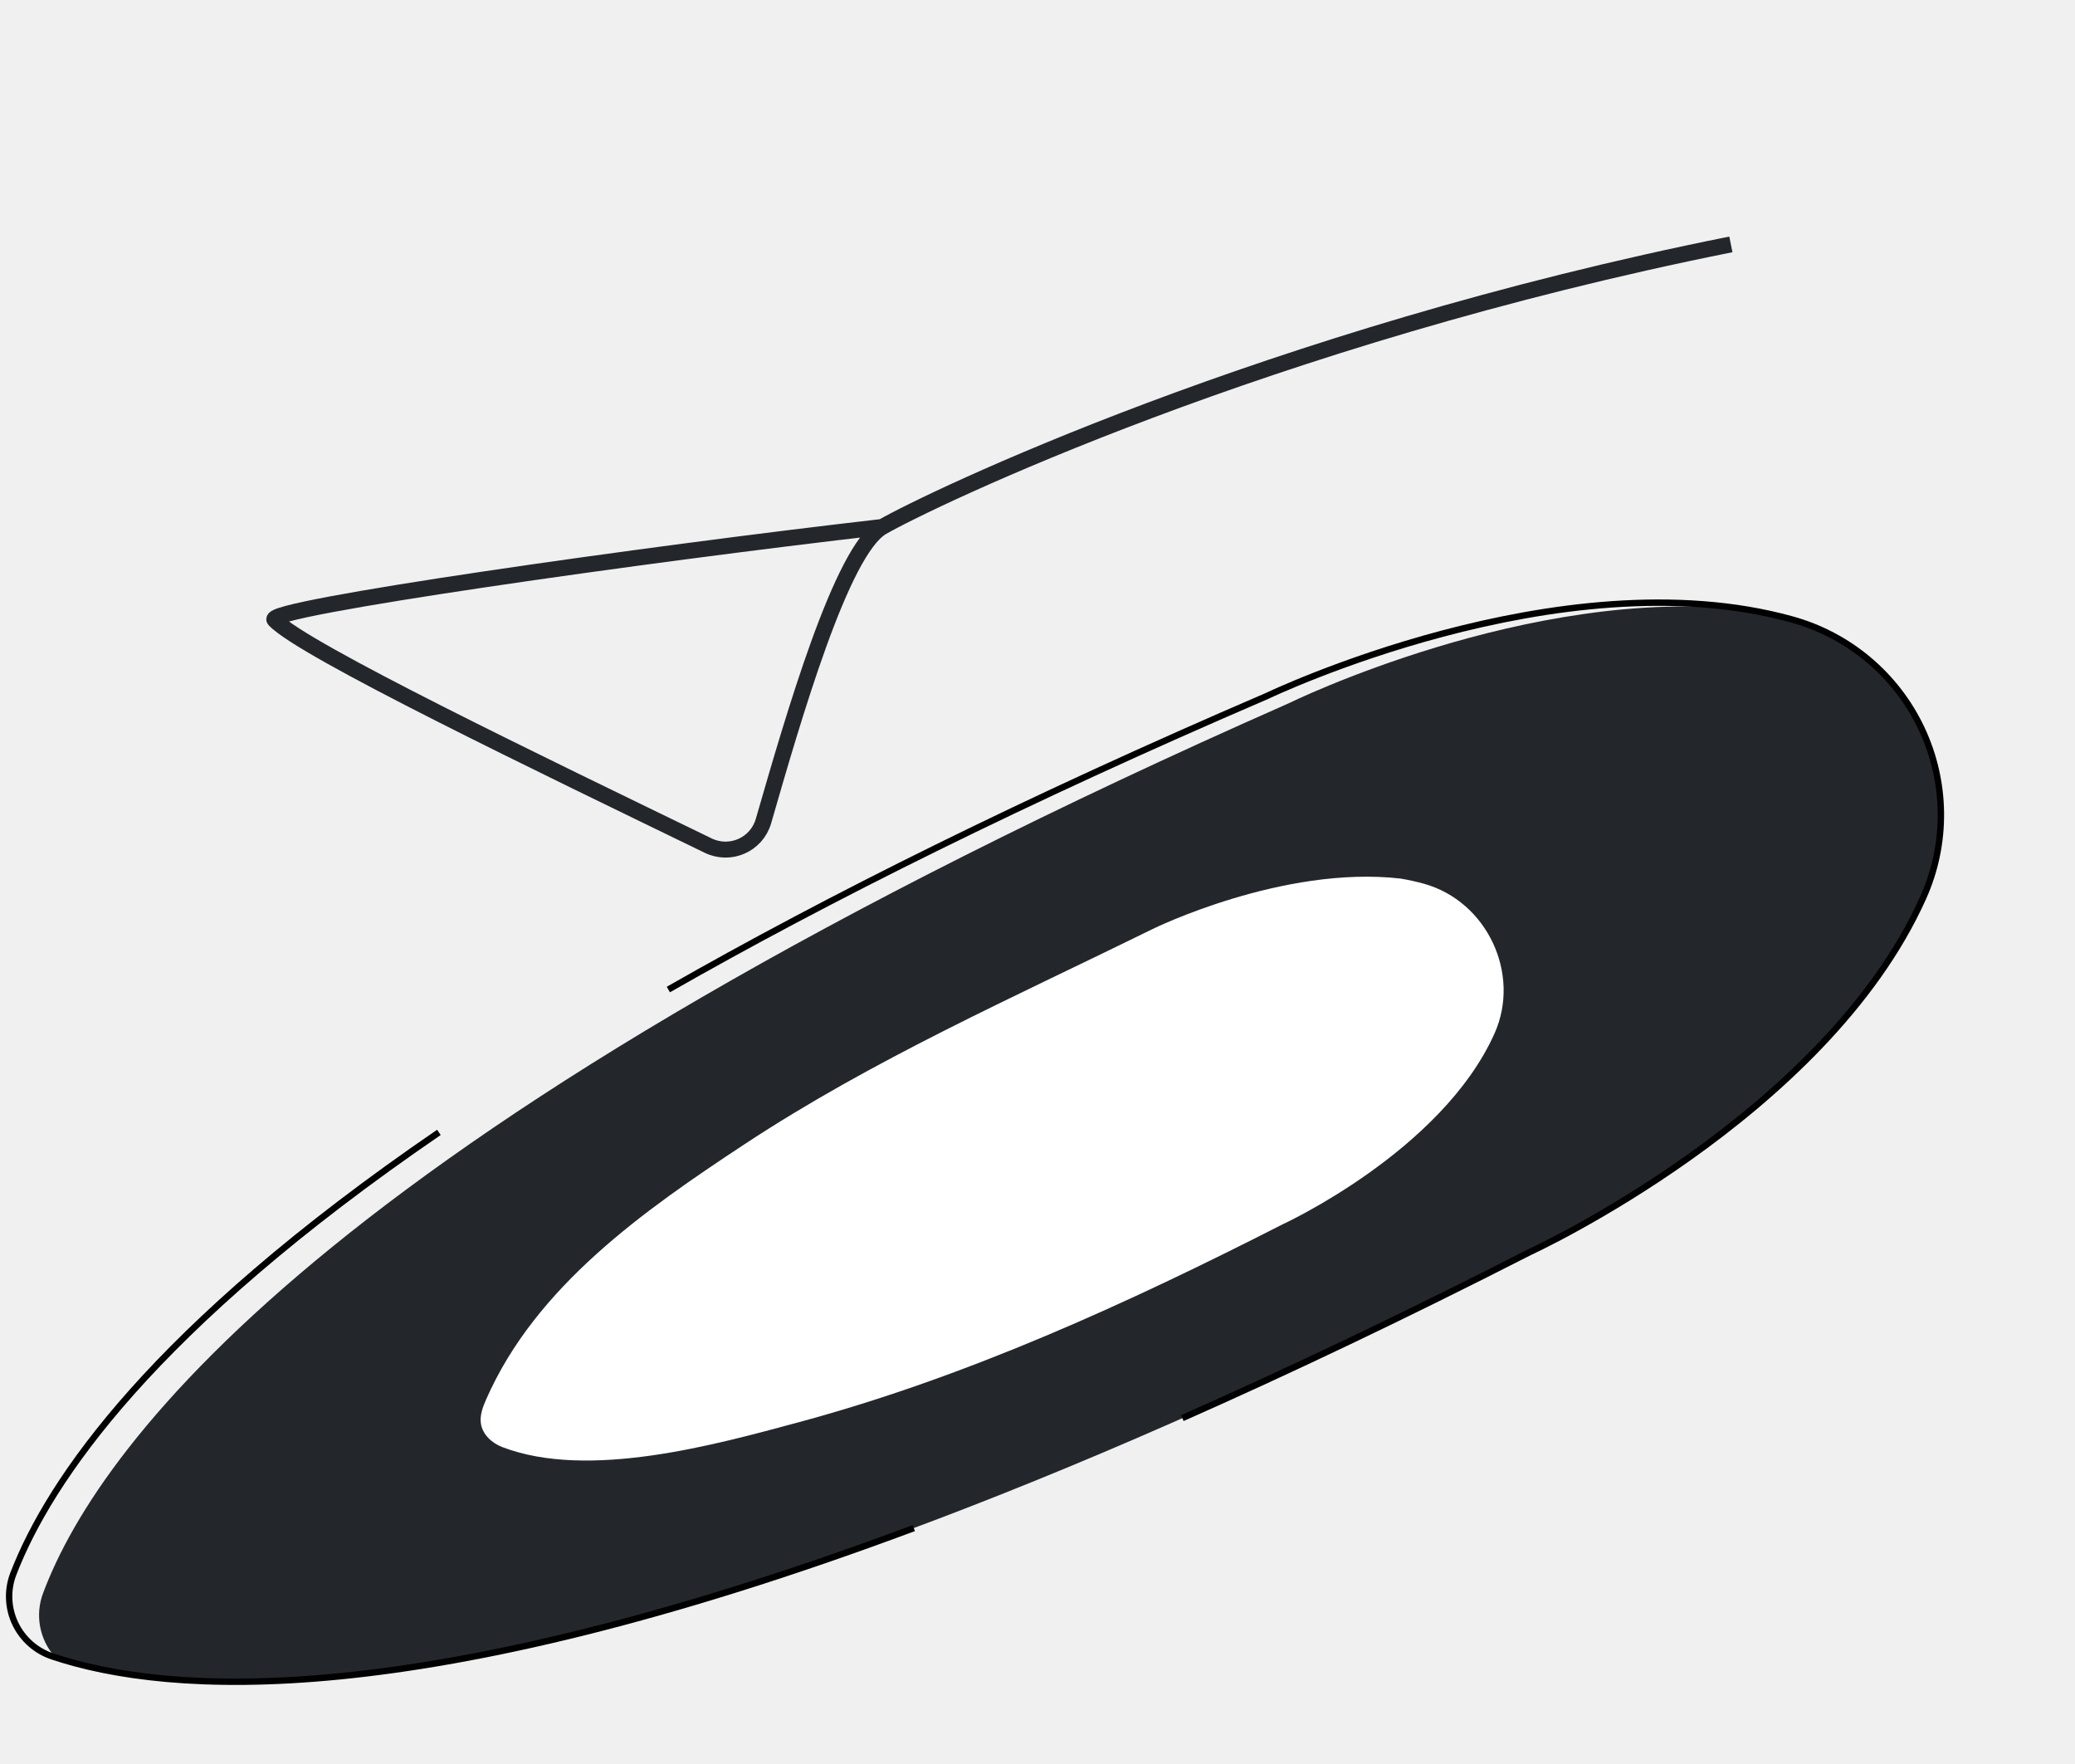
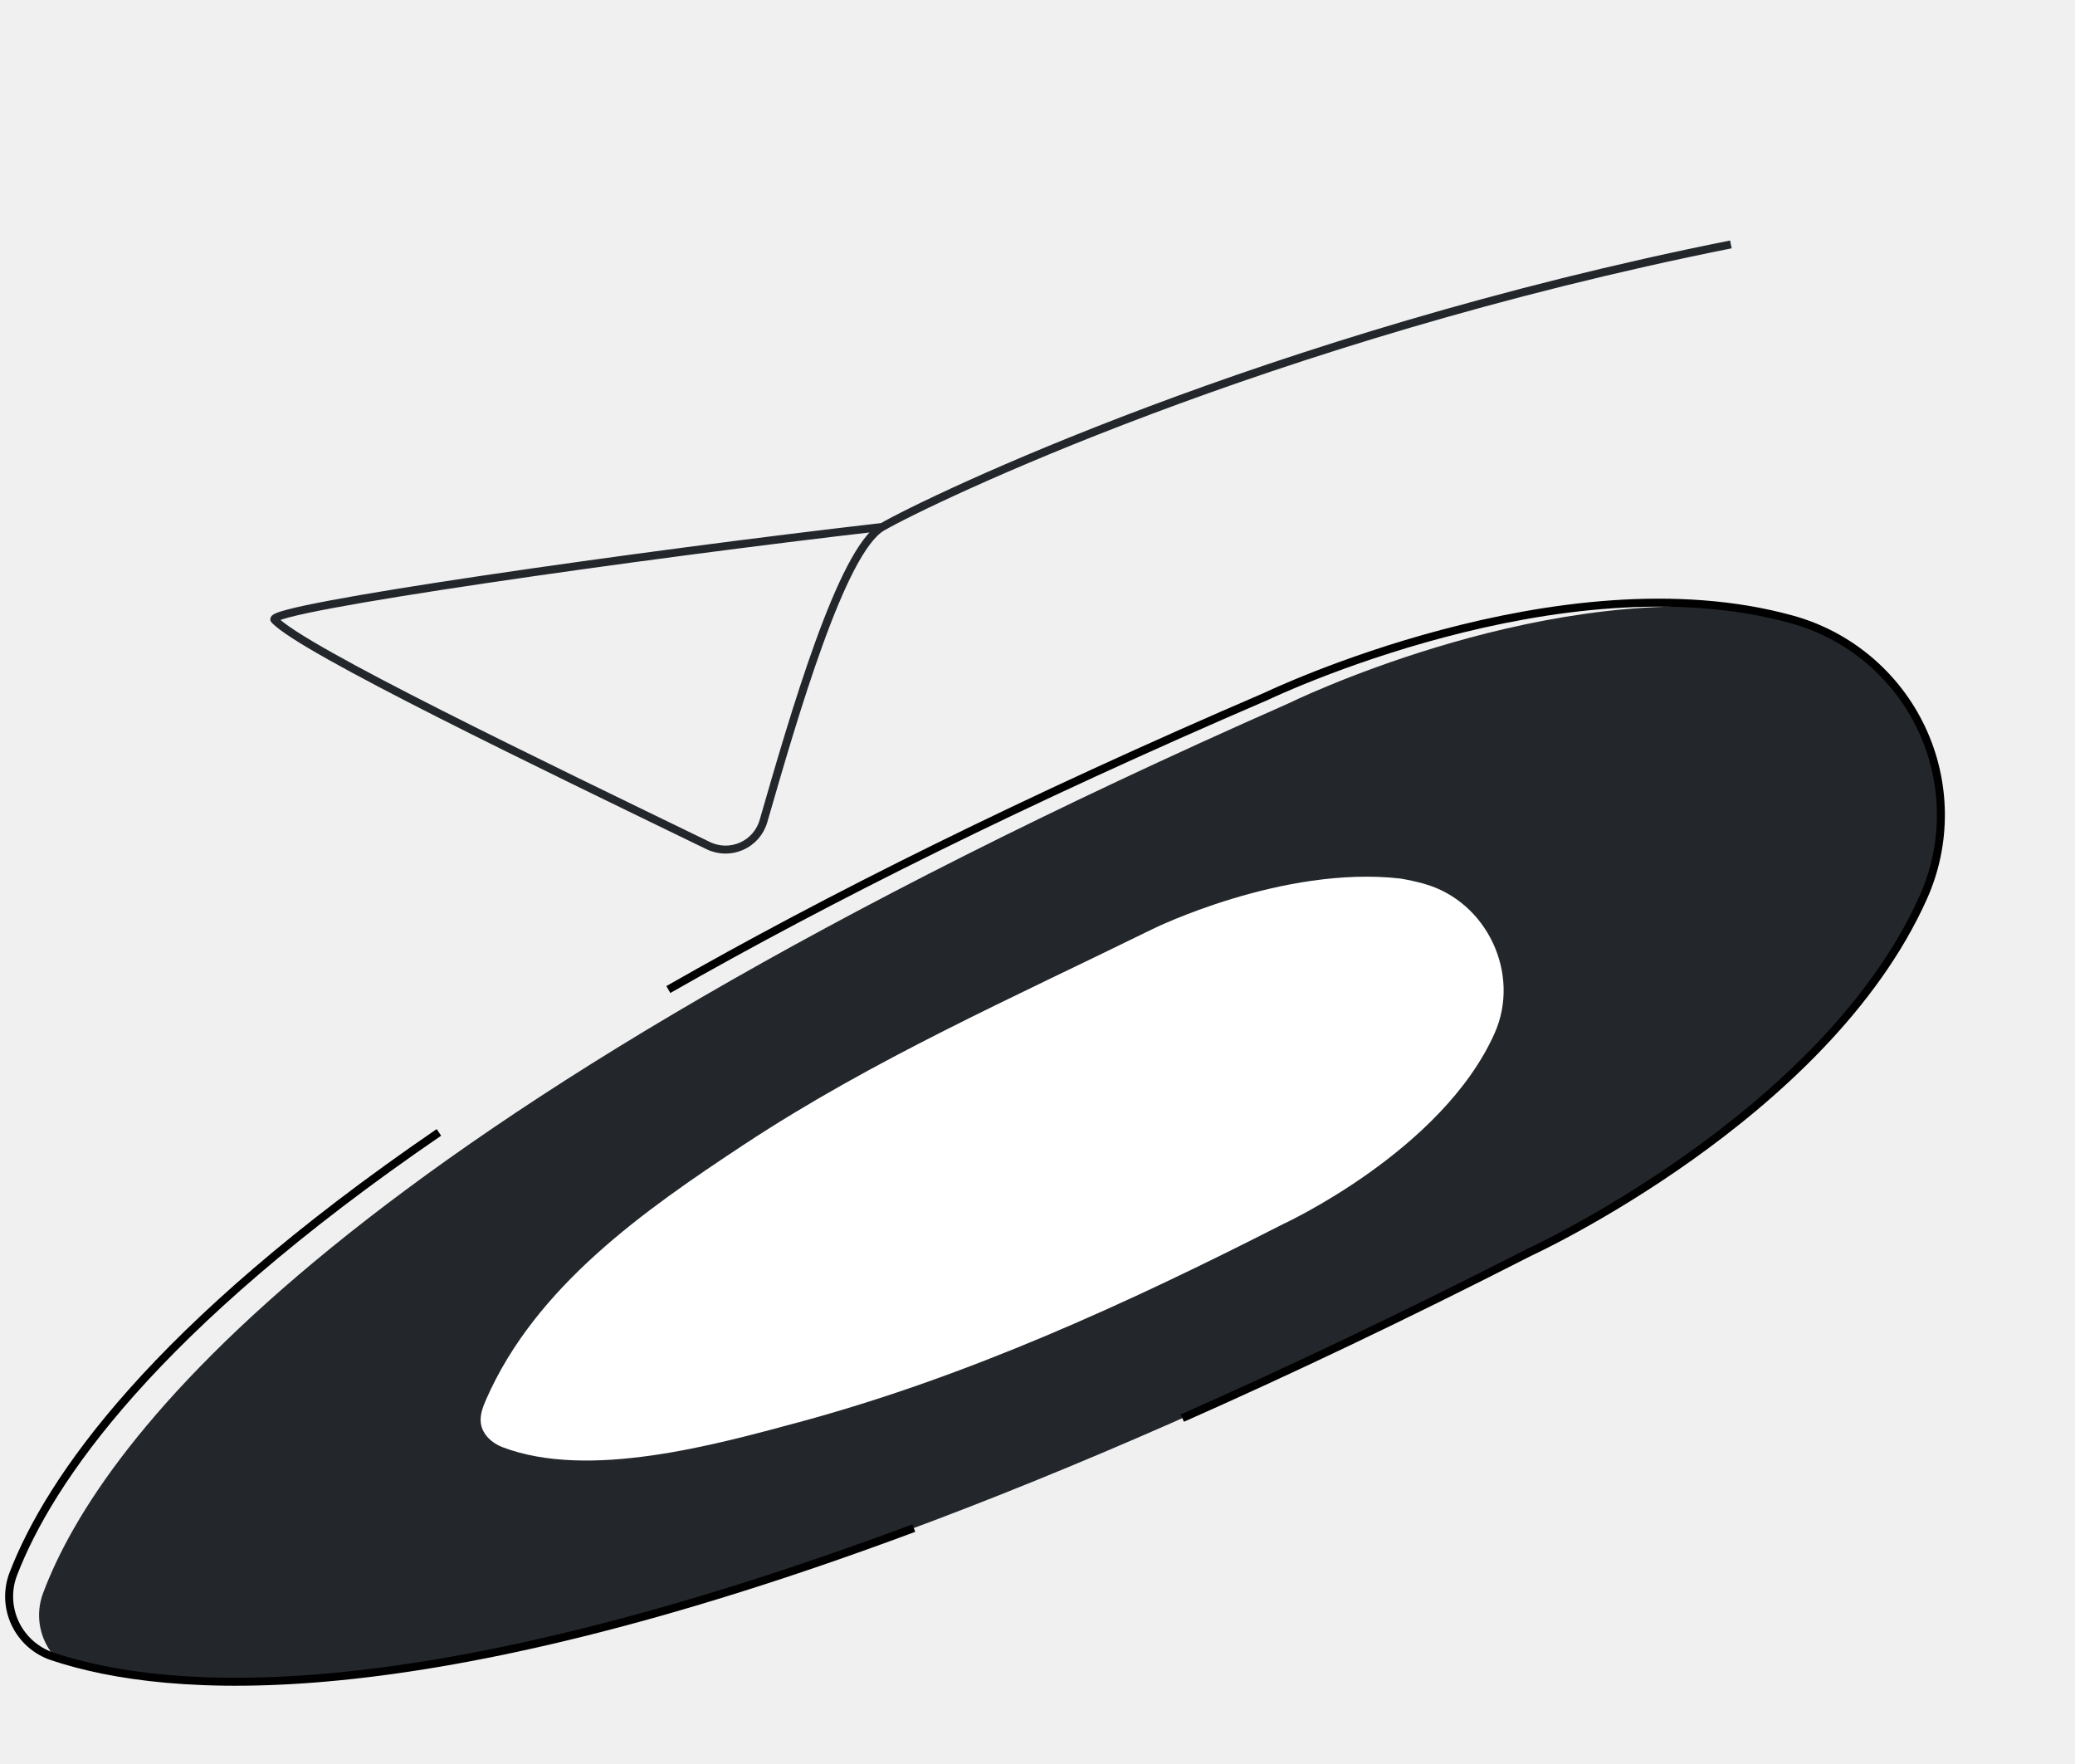
<svg xmlns="http://www.w3.org/2000/svg" width="260" height="221" viewBox="0 0 260 221" fill="none">
-   <path d="M216.881 30.619C158.616 42.272 116.469 62.615 110.546 66.021M110.546 66.021C105.449 68.952 99.442 89.777 95.665 102.865C94.81 105.829 91.507 107.284 88.732 105.937C68.058 95.9 37.849 81.389 34.394 77.645C33.063 76.204 80.742 69.434 110.546 66.021Z" stroke="#23272B" stroke-width="2" />
+   <path d="M216.881 30.619C158.616 42.272 116.469 62.615 110.546 66.021M110.546 66.021C105.449 68.952 99.442 89.777 95.665 102.865C94.81 105.829 91.507 107.284 88.732 105.937C68.058 95.9 37.849 81.389 34.394 77.645C33.063 76.204 80.742 69.434 110.546 66.021Z" stroke="#23272B" strokeWidth="2" />
  <path d="M240.978 112.464C228.686 139.916 191.645 156.9 191.645 156.9C76.72 215.514 26.793 214.118 6.921 207.627C5.953 206.553 5.299 205.234 5.031 203.815C4.763 202.396 4.891 200.932 5.402 199.583C12.649 180.224 42.671 140.517 161.406 88.142C161.406 88.142 191.621 73.281 219 76.41C219.02 76.409 219.04 76.411 219.06 76.415C220.895 76.724 222.714 77.124 224.51 77.615C228.041 78.586 231.321 80.31 234.127 82.668C236.932 85.026 239.196 87.962 240.761 91.274C242.326 94.587 243.156 98.196 243.193 101.854C243.231 105.512 242.475 109.132 240.978 112.464Z" fill="#23272B" />
  <path d="M187.266 129.475C180.658 144.239 160.718 153.385 160.718 153.385C141.342 163.265 121.204 172.483 100.116 178.173C89.528 181.031 73.747 185.415 62.95 181.302C61.657 180.811 60.486 179.749 60.262 178.383C60.094 177.337 60.49 176.287 60.917 175.318C67.148 161.125 80.694 151.662 93.213 143.404C109.477 132.681 127.041 124.946 144.459 116.376C144.459 116.376 160.717 108.379 175.484 110.069C176.474 110.234 177.456 110.451 178.424 110.719C186.331 112.923 190.601 122.023 187.266 129.475Z" fill="white" />
-   <path d="M83.745 123.972C103.696 112.575 128.336 100.275 158.753 87.194C158.753 87.194 195.497 69.56 224.53 77.606C228.057 78.579 231.335 80.303 234.138 82.661C236.94 85.019 239.201 87.954 240.765 91.265C242.328 94.575 243.157 98.182 243.195 101.838C243.233 105.493 242.479 109.111 240.984 112.442C228.692 139.893 191.651 156.877 191.651 156.877C175.965 164.883 161.491 171.761 148.146 177.665" stroke="black" stroke-width="0.8" stroke-miterlimit="10" />
-   <path d="M114.501 191.447C52.294 214.625 21.146 212.396 6.57 207.524C5.553 207.186 4.614 206.644 3.812 205.933C3.009 205.221 2.359 204.354 1.901 203.384C1.443 202.415 1.187 201.363 1.148 200.293C1.109 199.222 1.289 198.156 1.676 197.159C6.183 185.488 19.083 166.454 54.993 141.87" stroke="black" stroke-width="0.8" stroke-miterlimit="10" />
+   <path d="M83.745 123.972C103.696 112.575 128.336 100.275 158.753 87.194C158.753 87.194 195.497 69.56 224.53 77.606C228.057 78.579 231.335 80.303 234.138 82.661C236.94 85.019 239.201 87.954 240.765 91.265C242.328 94.575 243.157 98.182 243.195 101.838C243.233 105.493 242.479 109.111 240.984 112.442C228.692 139.893 191.651 156.877 191.651 156.877C175.965 164.883 161.491 171.761 148.146 177.665" stroke="black" strokeWidth="0.8" stroke-miterlimit="10" />
+   <path d="M114.501 191.447C52.294 214.625 21.146 212.396 6.57 207.524C5.553 207.186 4.614 206.644 3.812 205.933C3.009 205.221 2.359 204.354 1.901 203.384C1.443 202.415 1.187 201.363 1.148 200.293C1.109 199.222 1.289 198.156 1.676 197.159C6.183 185.488 19.083 166.454 54.993 141.87" stroke="black" strokeWidth="0.8" stroke-miterlimit="10" />
</svg>
